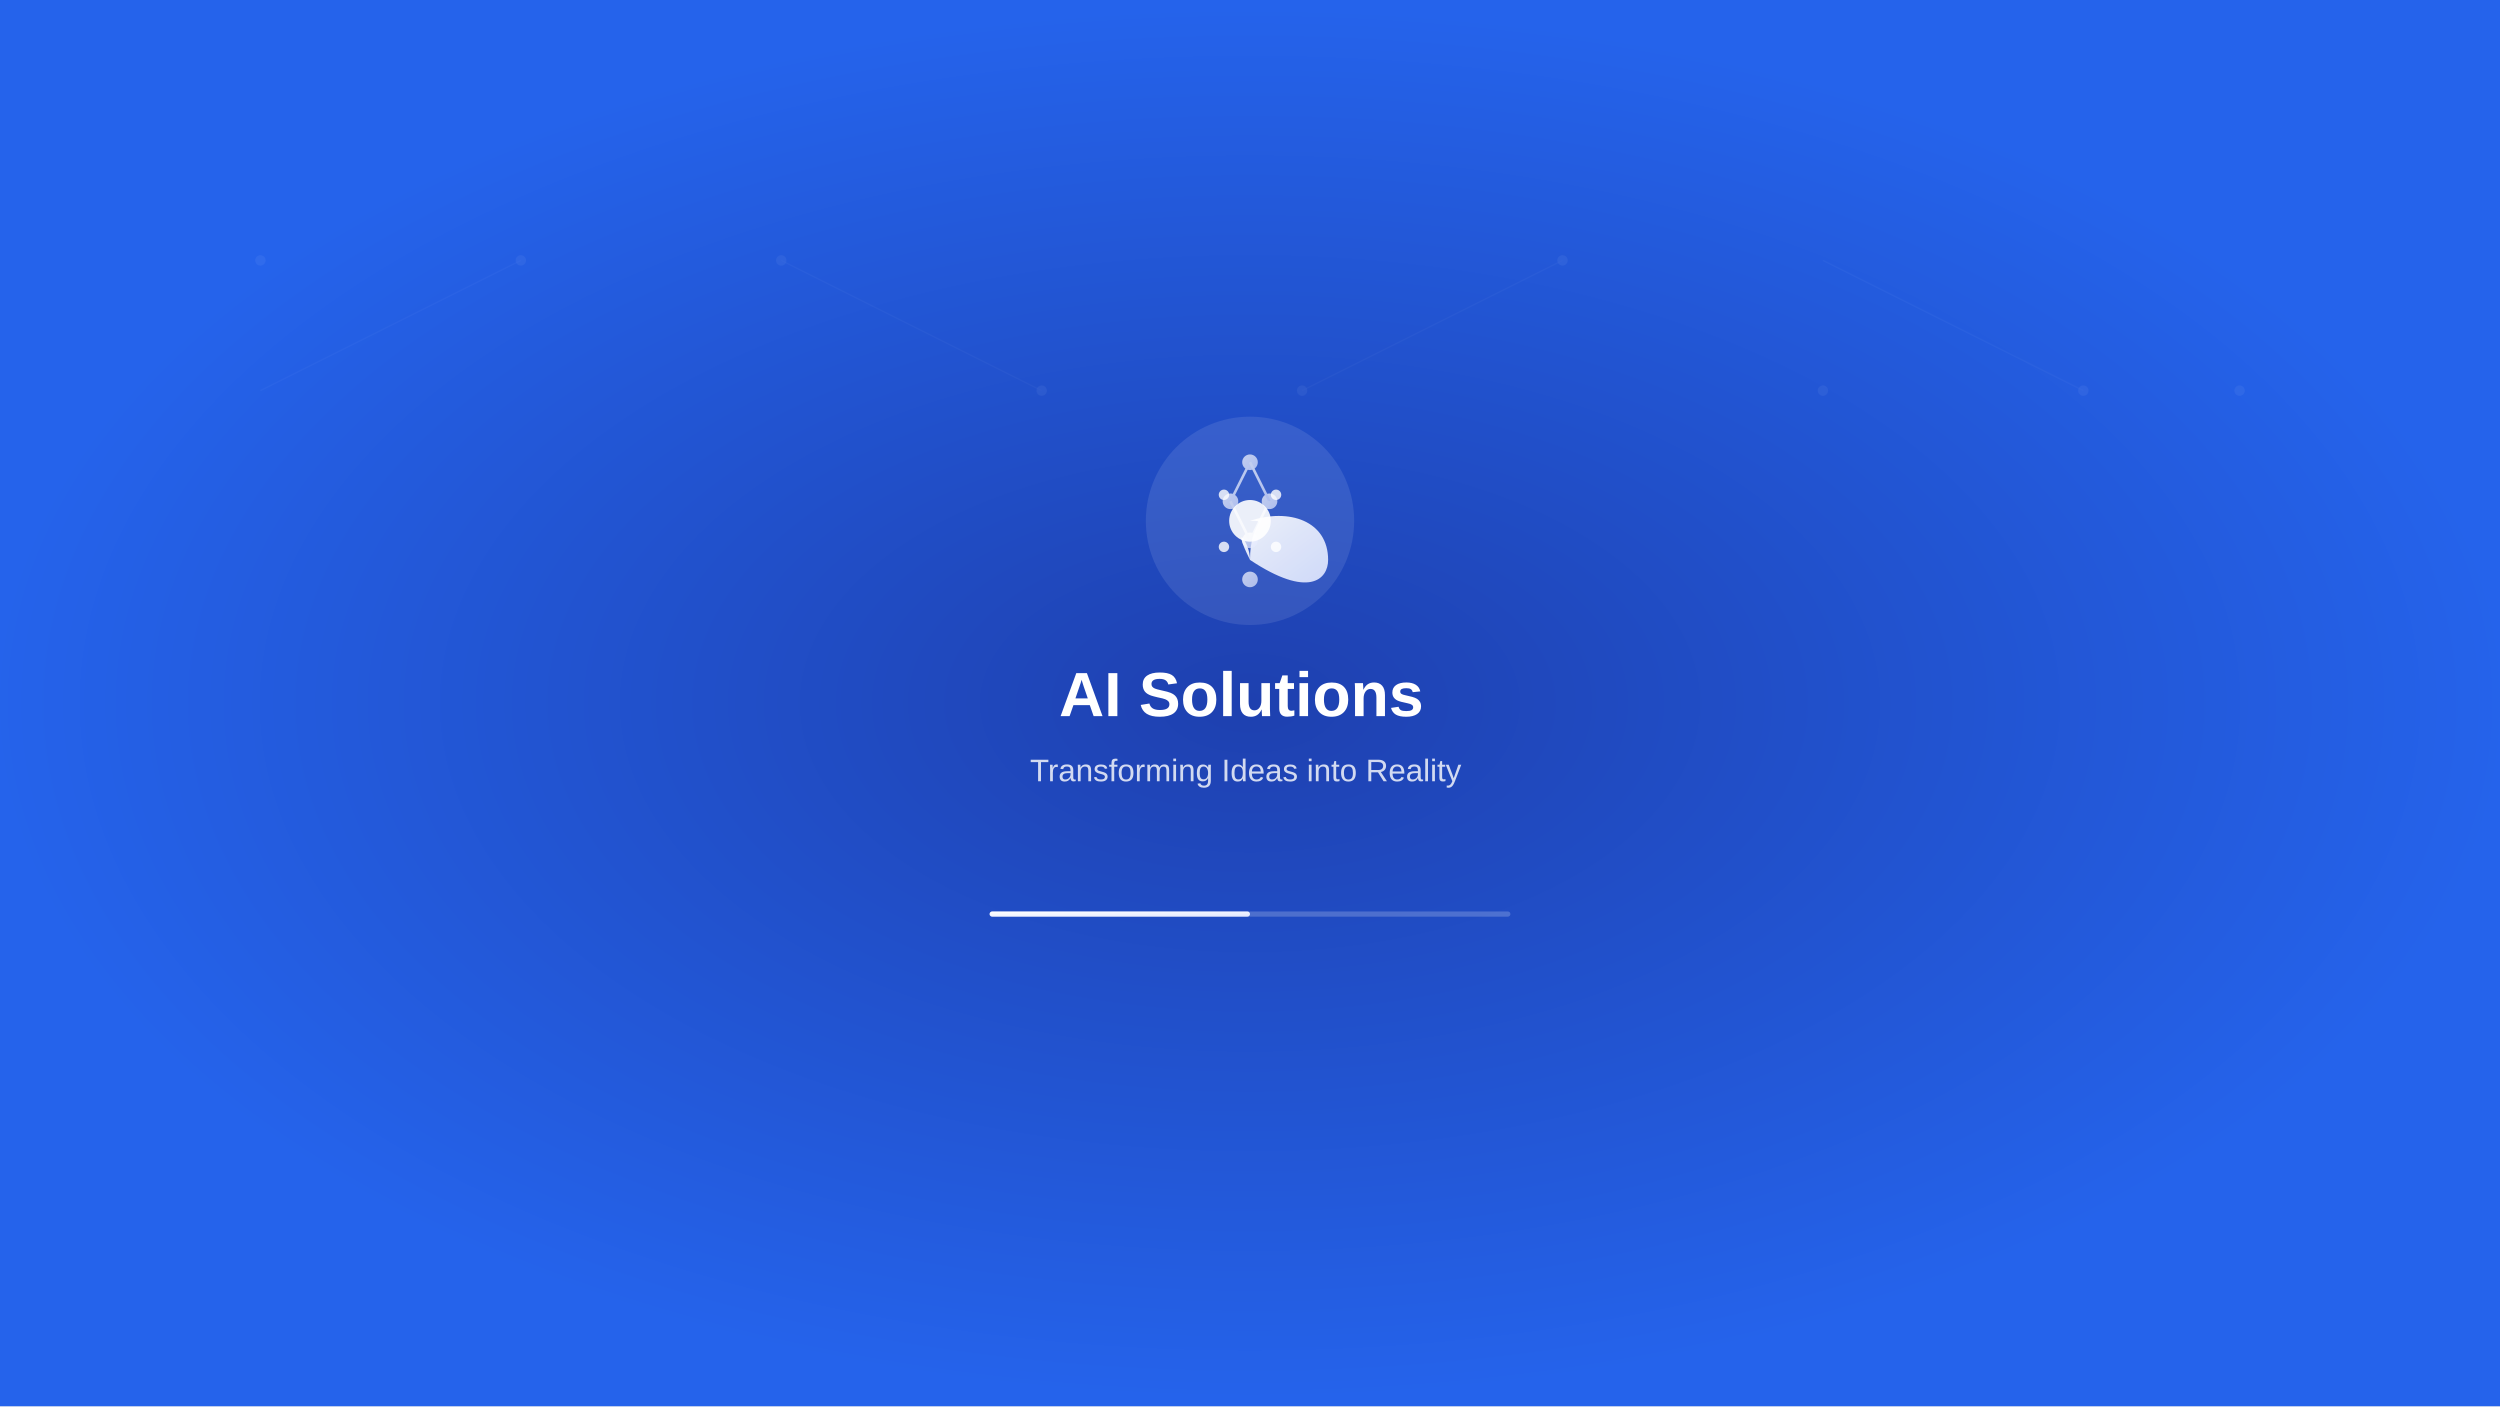
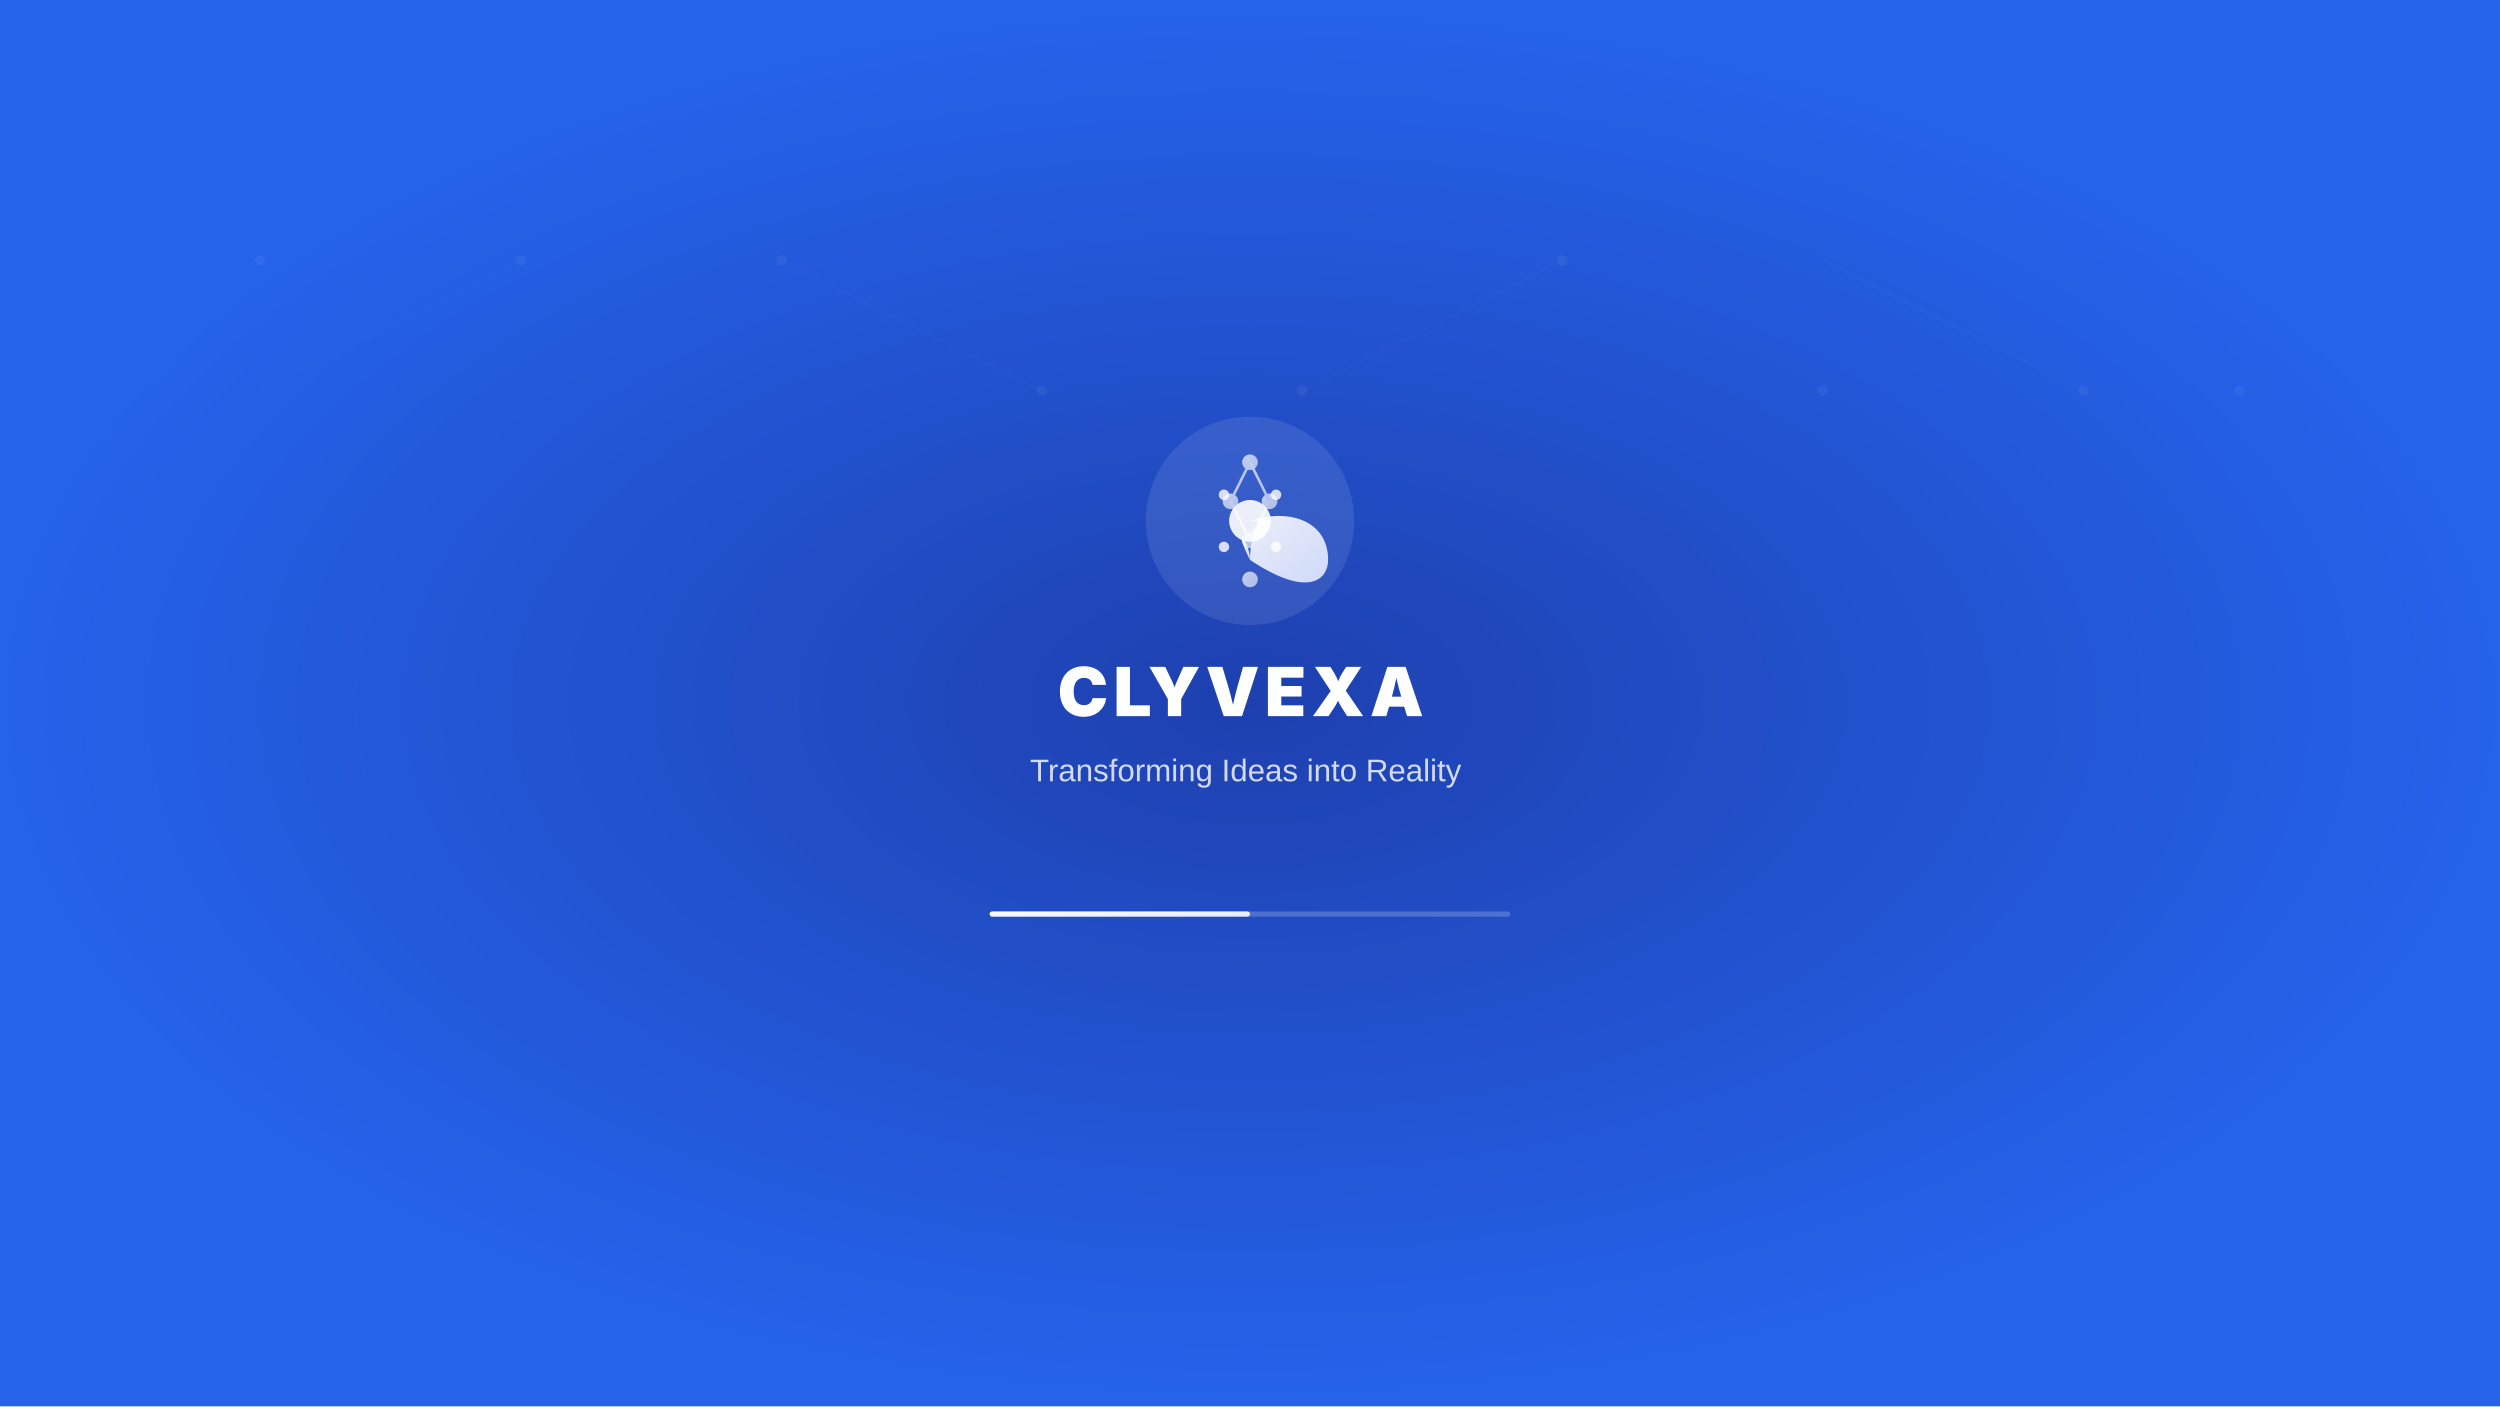
<svg xmlns="http://www.w3.org/2000/svg" width="1920" height="1080" viewBox="0 0 1920 1080" fill="none">
  <defs>
    <radialGradient id="splashGradient" cx="50%" cy="50%" r="50%">
      <stop offset="0%" style="stop-color:#1e40af;stop-opacity:1" />
      <stop offset="100%" style="stop-color:#2563eb;stop-opacity:1" />
    </radialGradient>
    <linearGradient id="textGradient" x1="0%" y1="0%" x2="100%" y2="100%">
      <stop offset="0%" style="stop-color:#ffffff;stop-opacity:1" />
      <stop offset="100%" style="stop-color:#e0e7ff;stop-opacity:1" />
    </linearGradient>
  </defs>
  <rect width="1920" height="1080" fill="url(#splashGradient)" />
  <g opacity="0.1">
    <line x1="200" y1="300" x2="400" y2="200" stroke="white" strokeWidth="1" opacity="0.3">
      <animate attributeName="x1" from="200" to="400" dur="3s" repeatCount="indefinite" />
      <animate attributeName="x2" from="400" to="600" dur="3s" repeatCount="indefinite" />
    </line>
    <line x1="600" y1="200" x2="800" y2="300" stroke="white" strokeWidth="1" opacity="0.3">
      <animate attributeName="x1" from="600" to="800" dur="3s" repeatCount="indefinite" />
      <animate attributeName="x2" from="800" to="1000" dur="3s" repeatCount="indefinite" />
    </line>
    <line x1="1000" y1="300" x2="1200" y2="200" stroke="white" strokeWidth="1" opacity="0.3">
      <animate attributeName="x1" from="1000" to="1200" dur="3s" repeatCount="indefinite" />
      <animate attributeName="x2" from="1200" to="1400" dur="3s" repeatCount="indefinite" />
    </line>
    <line x1="1400" y1="200" x2="1600" y2="300" stroke="white" strokeWidth="1" opacity="0.3">
      <animate attributeName="x1" from="1400" to="1600" dur="3s" repeatCount="indefinite" />
      <animate attributeName="x2" from="1600" to="1720" dur="3s" repeatCount="indefinite" />
    </line>
    <circle cx="200" cy="200" r="4" fill="white" opacity="0.5">
      <animate attributeName="opacity" values="0.5;0.8;0.5" dur="2s" repeatCount="indefinite" />
    </circle>
    <circle cx="400" cy="200" r="4" fill="white" opacity="0.5">
      <animate attributeName="opacity" values="0.5;0.8;0.5" dur="2s" begin="0.5s" repeatCount="indefinite" />
    </circle>
    <circle cx="600" cy="200" r="4" fill="white" opacity="0.5">
      <animate attributeName="opacity" values="0.5;0.8;0.5" dur="2s" begin="1s" repeatCount="indefinite" />
    </circle>
    <circle cx="800" cy="300" r="4" fill="white" opacity="0.5">
      <animate attributeName="opacity" values="0.5;0.8;0.5" dur="2s" begin="1.5s" repeatCount="indefinite" />
    </circle>
    <circle cx="1000" cy="300" r="4" fill="white" opacity="0.5">
      <animate attributeName="opacity" values="0.5;0.8;0.5" dur="2s" begin="2s" repeatCount="indefinite" />
    </circle>
    <circle cx="1200" cy="200" r="4" fill="white" opacity="0.5">
      <animate attributeName="opacity" values="0.5;0.8;0.5" dur="2s" begin="2.5s" repeatCount="indefinite" />
    </circle>
    <circle cx="1400" cy="300" r="4" fill="white" opacity="0.5">
      <animate attributeName="opacity" values="0.5;0.8;0.5" dur="2s" begin="3s" repeatCount="indefinite" />
    </circle>
    <circle cx="1600" cy="300" r="4" fill="white" opacity="0.5">
      <animate attributeName="opacity" values="0.5;0.8;0.5" dur="2s" begin="3.5s" repeatCount="indefinite" />
    </circle>
    <circle cx="1720" cy="300" r="4" fill="white" opacity="0.5">
      <animate attributeName="opacity" values="0.5;0.8;0.5" dur="2s" begin="4s" repeatCount="indefinite" />
    </circle>
  </g>
  <g transform="translate(960, 400)">
    <circle cx="0" cy="0" r="80" fill="white" opacity="0.1" />
    <g transform="scale(2)">
      <path d="M0 0 C15 -5, 30 0, 30 15 C30 22.5, 22.5 30, 0 15 C0 7.5, -7.5 0, 0 15 C0 0, 7.5 0, 0 0 Z" fill="url(#logoGradient)" opacity="0.9">
        <animate attributeName="opacity" values="0;0.9;1" dur="1s" begin="0.5s" fill="freeze" />
      </path>
      <g opacity="0.7">
        <circle cx="-7.5" cy="-7.5" r="3" fill="url(#logoGradient)" />
        <circle cx="7.5" cy="-7.5" r="3" fill="url(#logoGradient)" />
        <circle cx="0" cy="7.5" r="3" fill="url(#logoGradient)" />
        <circle cx="0" cy="-22.5" r="3" fill="url(#logoGradient)" />
        <circle cx="0" cy="22.5" r="3" fill="url(#logoGradient)" />
        <line x1="-7.5" y1="-7.5" x2="0" y2="-22.5" stroke="url(#logoGradient)" strokeWidth="2" />
        <line x1="7.5" y1="-7.5" x2="0" y2="-22.5" stroke="url(#logoGradient)" strokeWidth="2" />
        <line x1="-7.5" y1="-7.5" x2="0" y2="7.5" stroke="url(#logoGradient)" strokeWidth="2" />
        <line x1="7.5" y1="-7.5" x2="0" y2="7.5" stroke="url(#logoGradient)" strokeWidth="2" />
        <line x1="0" y1="-22.5" x2="0" y2="7.5" stroke="url(#logoGradient)" strokeWidth="2" />
        <line x1="0" y1="-22.5" x2="0" y2="22.5" stroke="url(#logoGradient)" strokeWidth="2" />
        <line x1="0" y1="-7.5" x2="0" y2="7.5" stroke="url(#logoGradient)" strokeWidth="2" />
      </g>
      <circle cx="0" cy="0" r="8" fill="white" opacity="0.9" />
      <circle cx="-10" cy="-10" r="2" fill="white" opacity="0.8">
        <animate attributeName="opacity" values="0.8;0.3;0.8" dur="2s" repeatCount="indefinite" />
      </circle>
      <circle cx="10" cy="-10" r="2" fill="white" opacity="0.8">
        <animate attributeName="opacity" values="0.8;0.3;0.8" dur="2s" begin="0.5s" repeatCount="indefinite" />
      </circle>
      <circle cx="-10" cy="10" r="2" fill="white" opacity="0.8">
        <animate attributeName="opacity" values="0.8;0.3;0.8" dur="2s" begin="1s" repeatCount="indefinite" />
      </circle>
      <circle cx="10" cy="10" r="2" fill="white" opacity="0.8">
        <animate attributeName="opacity" values="0.8;0.3;0.8" dur="2s" begin="1.5s" repeatCount="indefinite" />
      </circle>
    </g>
  </g>
-   <text x="960" y="550" font-family="Arial, sans-serif" font-size="48" font-weight="bold" fill="white" text-anchor="middle">
-     AI Solutions
+   <text x="960" y="550" font-family="'Inter', Arial, sans-serif" font-size="52" font-weight="900" letter-spacing="4" fill="white" text-anchor="middle">
+     CLYVEXA
    <animate attributeName="opacity" values="0;1" dur="1s" begin="0.5s" fill="freeze" />
  </text>
  <text x="960" y="600" font-family="Arial, sans-serif" font-size="24" fill="white" text-anchor="middle" opacity="0.8">
    Transforming Ideas into Reality
    <animate attributeName="opacity" values="0;0.8" dur="1s" begin="1s" fill="freeze" />
  </text>
  <g transform="translate(760, 700)">
    <rect x="0" y="0" width="400" height="4" rx="2" fill="white" opacity="0.2" />
    <rect x="0" y="0" width="200" height="4" rx="2" fill="url(#textGradient)">
      <animate attributeName="width" values="0;200" dur="2s" begin="1s" fill="freeze" />
    </rect>
  </g>
  <defs>
    <linearGradient id="logoGradient" x1="0%" y1="0%" x2="100%" y2="100%">
      <stop offset="0%" style="stop-color:#ffffff;stop-opacity:1" />
      <stop offset="100%" style="stop-color:#e0e7ff;stop-opacity:1" />
    </linearGradient>
  </defs>
</svg>
